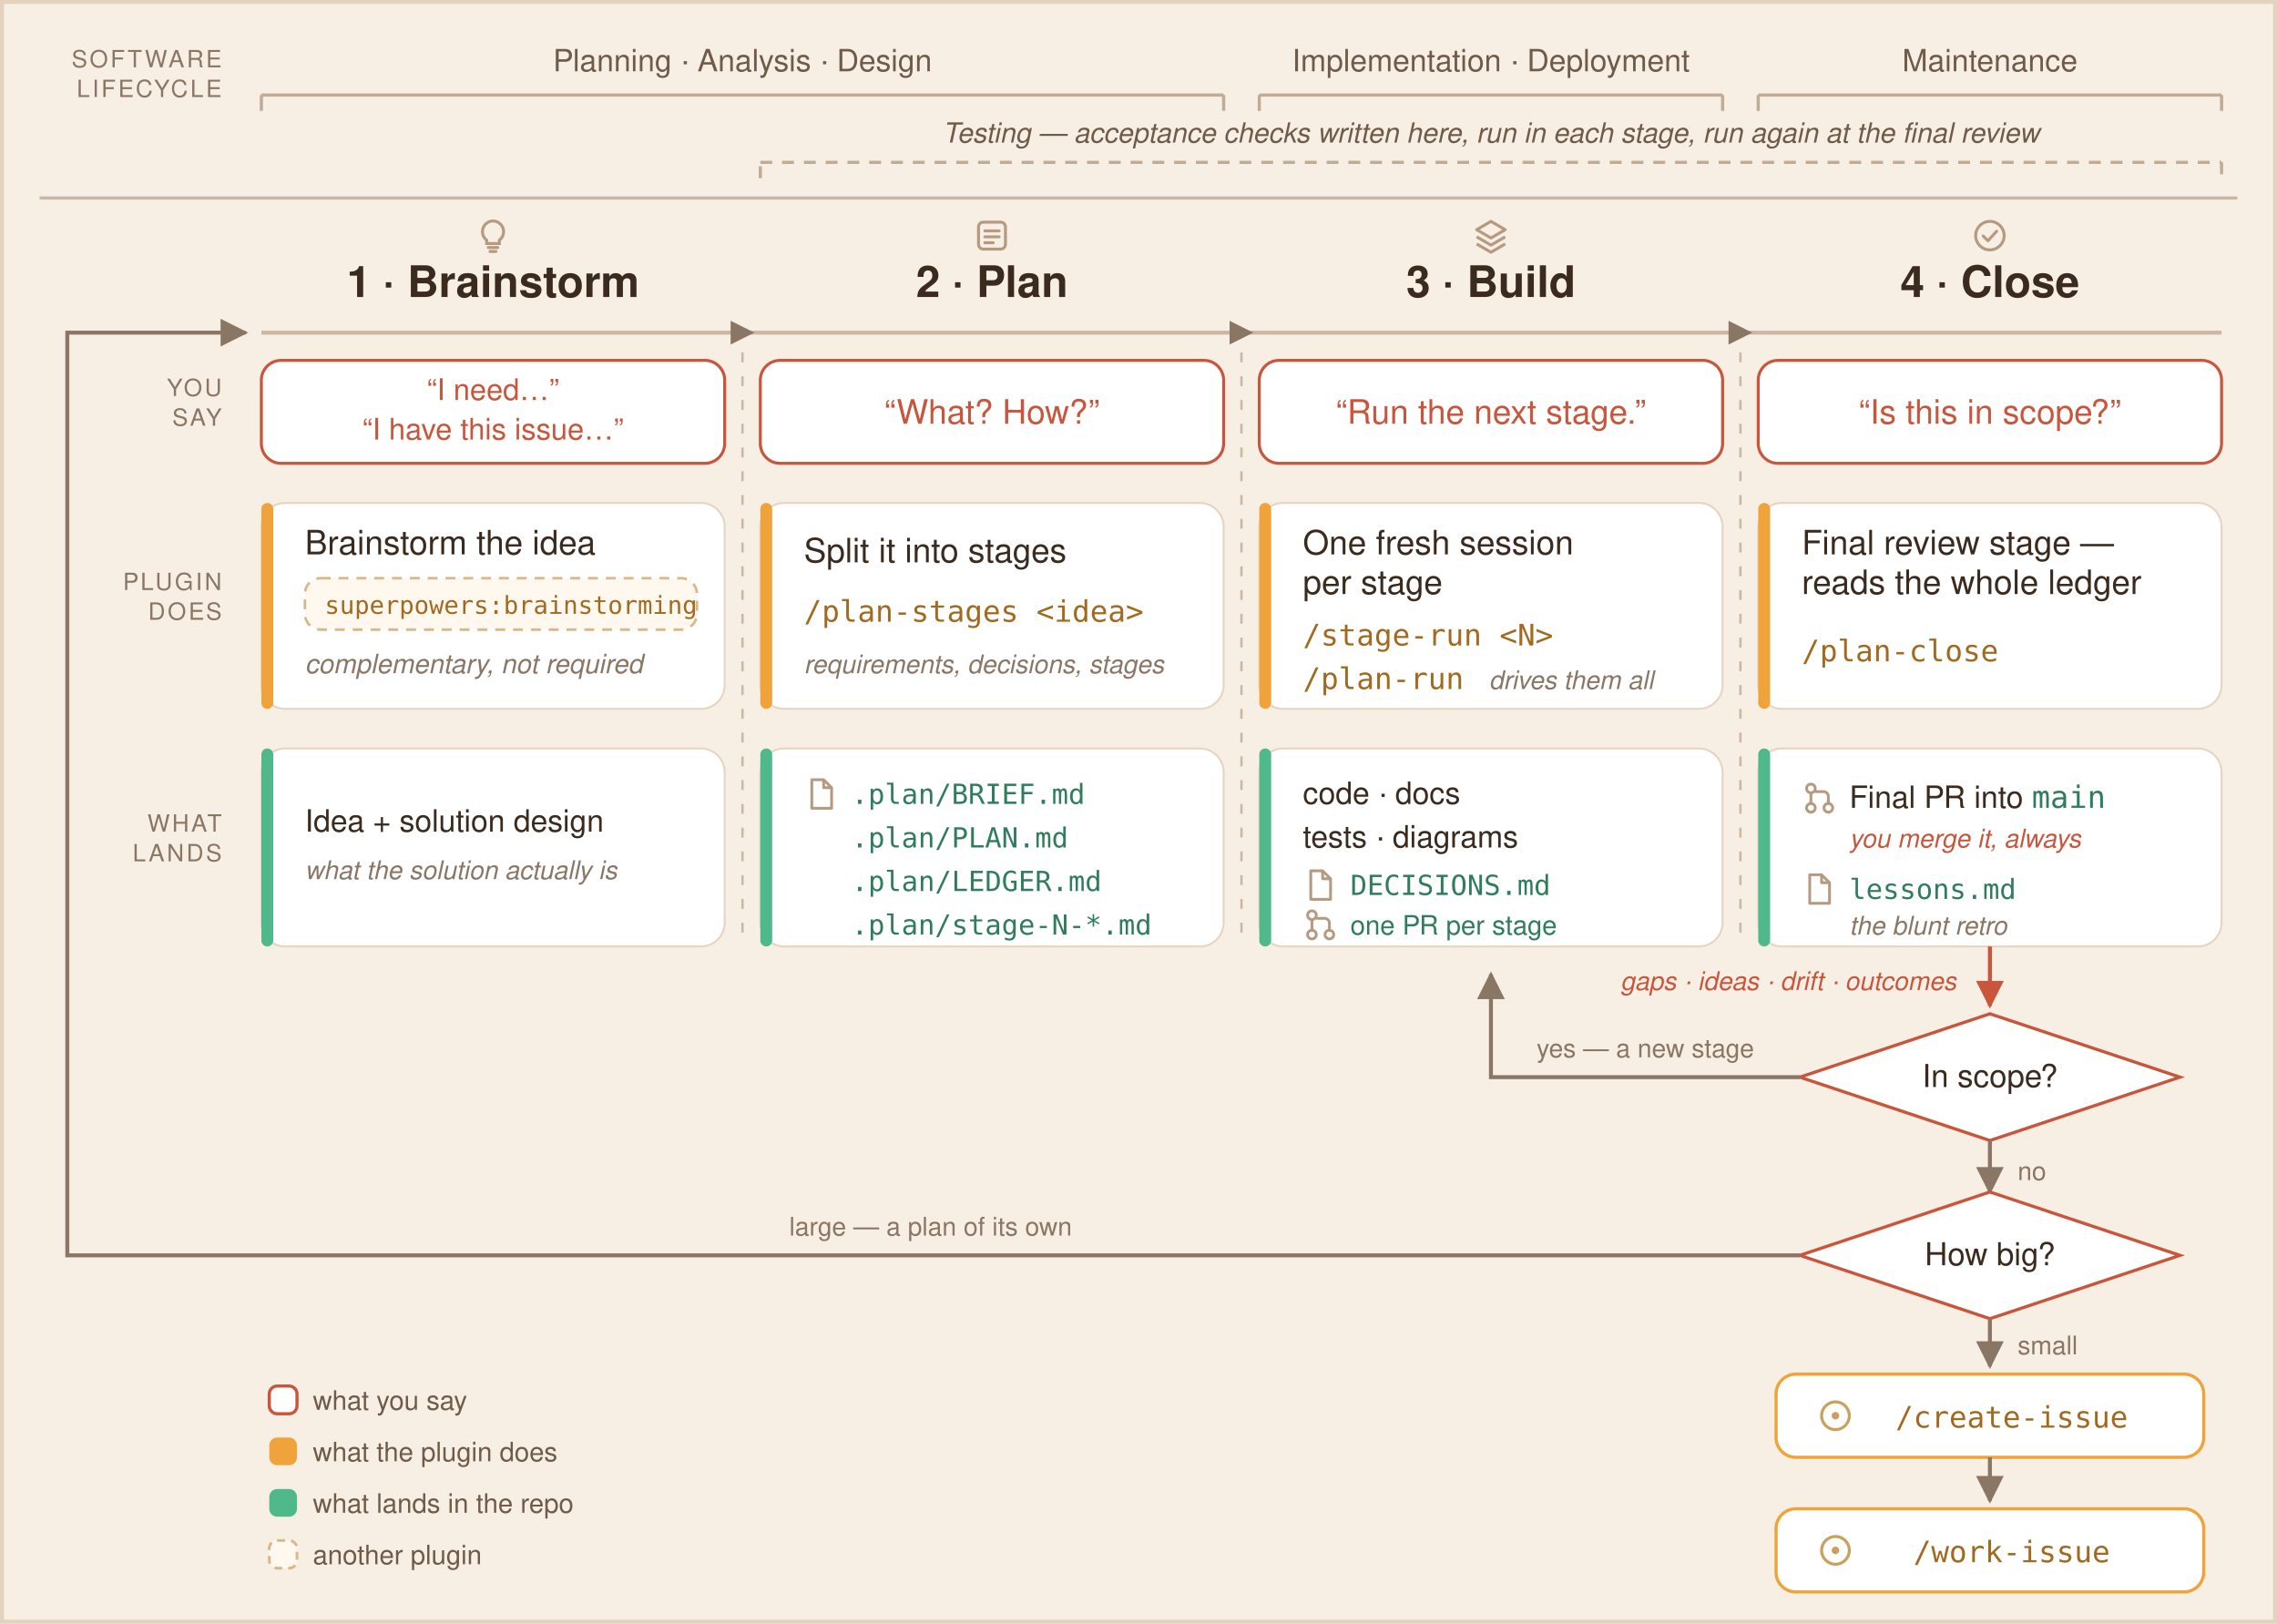
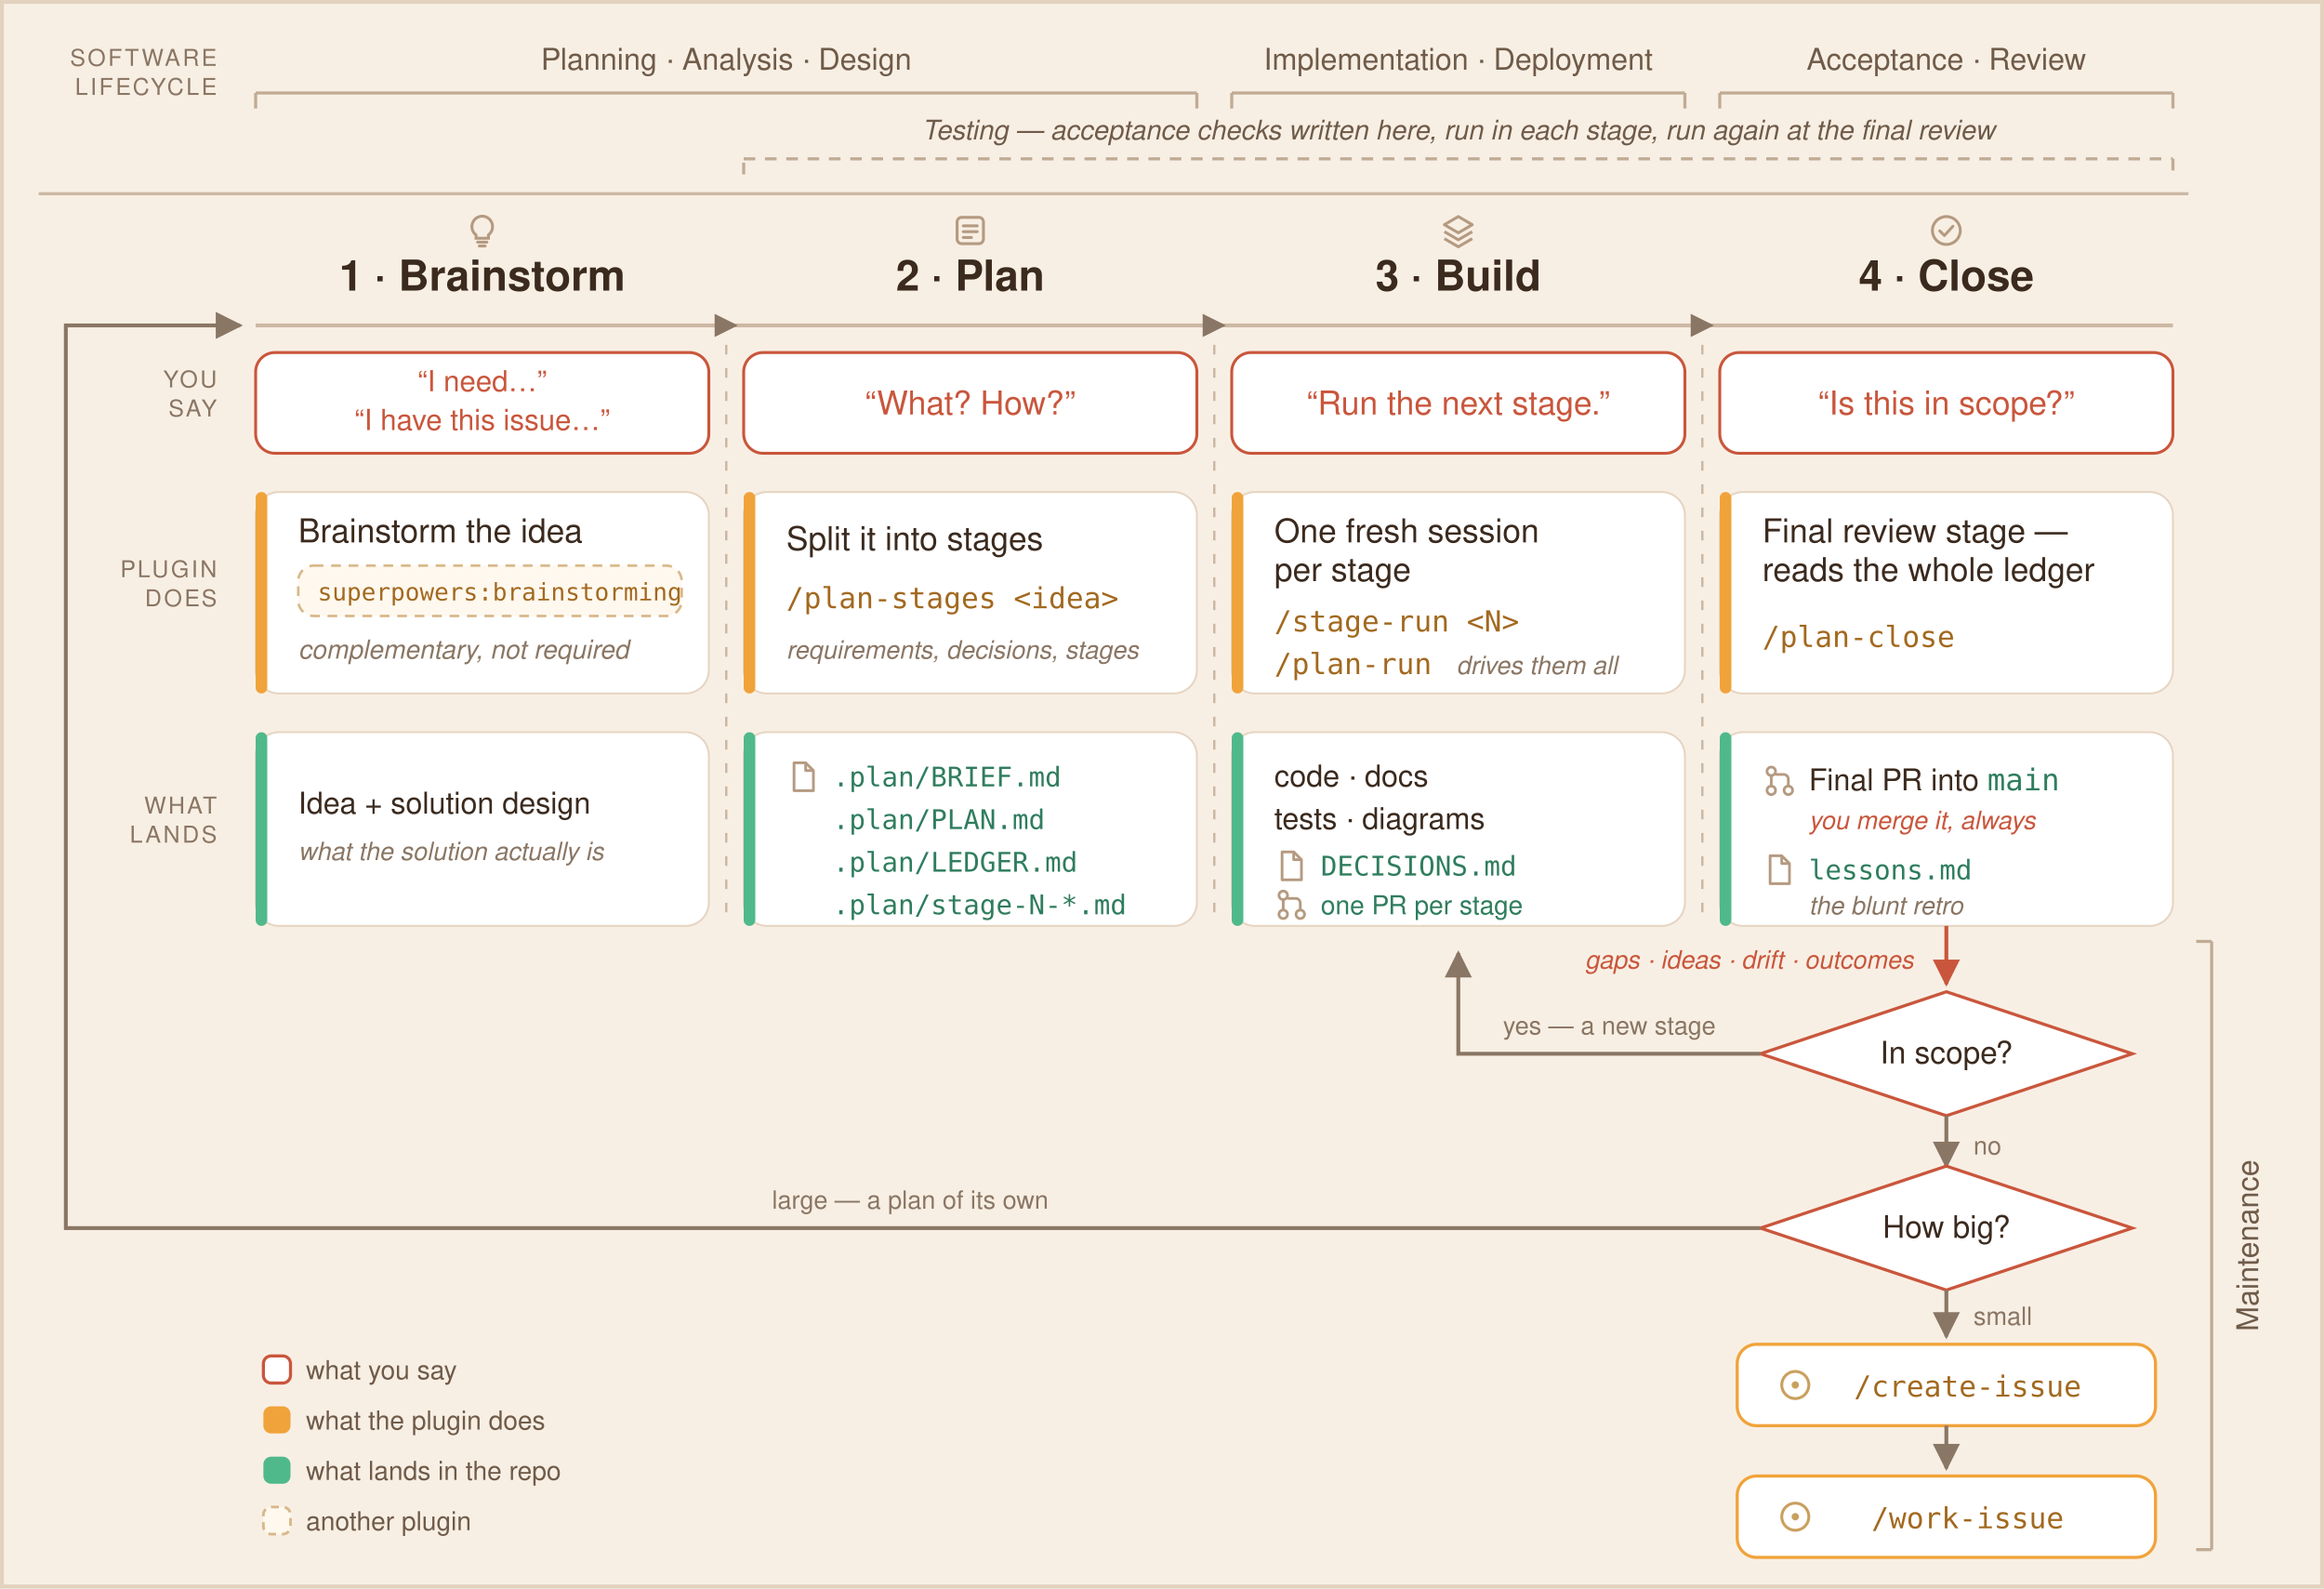
- <svg xmlns="http://www.w3.org/2000/svg" viewBox="0 0 1150 820" width="1150" height="820" role="img" aria-label="How plan-staged-rollout works: four phases, what you say, what the plugin does, and what lands in the repo, with the rework loop.">
-   <rect x="0" y="0" width="1150" height="820" fill="#F8EFE4" />
-   <rect x="1" y="1" width="1148" height="818" fill="none" stroke="#E2D2BE" stroke-width="2" />
+ <svg xmlns="http://www.w3.org/2000/svg" viewBox="0 0 1200 820" width="1200" height="820" role="img" aria-label="How plan-staged-rollout works: four phases, what you say, what the plugin does, and what lands in the repo, with the rework loop.">
+   <rect x="0" y="0" width="1200" height="820" fill="#F8EFE4" />
+   <rect x="1" y="1" width="1198" height="818" fill="none" stroke="#E2D2BE" stroke-width="2" />
  <defs>
    <marker id="ar" viewBox="0 0 10 10" refX="9" refY="5" markerWidth="7" markerHeight="7" orient="auto-start-reverse">
      <path d="M 0 0 L 10 5 L 0 10 z" fill="#8A7664" />
    </marker>
    <marker id="arT" viewBox="0 0 10 10" refX="9" refY="5" markerWidth="7" markerHeight="7" orient="auto-start-reverse">
      <path d="M 0 0 L 10 5 L 0 10 z" fill="#C9563C" />
    </marker>
    <g id="g-bulb" fill="none" stroke="#B59A80" stroke-width="1.5" stroke-linecap="round">
      <path d="M9 1.6a5.4 5.4 0 0 0-3.2 9.7V13h6.4v-1.7A5.4 5.4 0 0 0 9 1.6z" />
      <path d="M6.6 15h4.8M7.5 17h3" />
    </g>
    <g id="g-list" fill="none" stroke="#B59A80" stroke-width="1.5" stroke-linecap="round">
      <rect x="2.2" y="2.2" width="13.6" height="13.6" rx="2.4" />
      <path d="M5.4 6.6h7.2M5.4 9.6h7.2M5.4 12.6h4.2" />
    </g>
    <g id="g-layers" fill="none" stroke="#B59A80" stroke-width="1.5" stroke-linejoin="round">
      <path d="M9 1.8 16.2 6 9 10.2 1.8 6z" />
      <path d="M1.8 9.6 9 13.8l7.2-4.2M1.8 13.2 9 17.4l7.2-4.2" />
    </g>
    <g id="g-check" fill="none" stroke="#B59A80" stroke-width="1.5" stroke-linecap="round" stroke-linejoin="round">
      <circle cx="9" cy="9" r="7.2" />
      <path d="M5.6 9.2 8 11.6l4.4-4.8" />
    </g>
    <g id="g-doc" fill="none" stroke="#B59A80" stroke-width="1.4" stroke-linejoin="round">
      <path d="M4 1.8h6l4 4v10.4H4z" />
      <path d="M10 1.8v4h4" />
    </g>
    <g id="g-pr" fill="none" stroke="#B59A80" stroke-width="1.4" stroke-linecap="round">
      <circle cx="4.6" cy="4.2" r="2.2" />
      <circle cx="4.6" cy="14" r="2.2" />
      <circle cx="13.4" cy="14" r="2.2" />
      <path d="M4.6 6.4v5.4M13.4 11.8V8.2a2.4 2.4 0 0 0-2.4-2.4H7.2" />
    </g>
    <g id="g-issue" fill="none" stroke="#C9A05E" stroke-width="1.5">
      <circle cx="9" cy="9" r="7" />
      <circle cx="9" cy="9" r="1.9" fill="#C9A05E" stroke="none" />
    </g>
  </defs>
  <g font-family="ui-sans-serif, system-ui, 'Segoe UI', Helvetica, Arial, sans-serif">
    <g fill="#8A7664" font-size="12" letter-spacing="1.2" text-anchor="end">
      <text x="112" y="34">SOFTWARE</text>
      <text x="112" y="49">LIFECYCLE</text>
    </g>
    <g font-size="15.5" fill="#6F5B49" text-anchor="middle">
      <text x="375" y="36">Planning · Analysis · Design</text>
      <text x="753" y="36">Implementation · Deployment</text>
-       <text x="1005" y="36">Maintenance</text>
+       <text x="1005" y="36">Acceptance · Review</text>
      <text x="753" y="72" font-size="14" font-style="italic">Testing — acceptance checks written here, run in each stage, run again at the final review</text>
    </g>
    <g stroke="#C0AB95" stroke-width="1.6" fill="none">
      <path d="M132 56v-8M132 48h486M618 48v8" />
      <path d="M636 56v-8M636 48h234M870 48v8" />
      <path d="M888 56v-8M888 48h234M1122 48v8" />
    </g>
    <g stroke="#C0AB95" stroke-width="1.6" fill="none" stroke-dasharray="6 5">
      <path d="M384 90v-8M384 82h738M1122 82v8" />
    </g>
    <line x1="20" y1="100" x2="1130" y2="100" stroke="#CBB8A4" stroke-width="1.6" />
    <use href="#g-bulb" x="240" y="110" />
    <use href="#g-list" x="492" y="110" />
    <use href="#g-layers" x="744" y="110" />
    <use href="#g-check" x="996" y="110" />
    <g fill="#3B2A1E" font-size="22" font-weight="600" text-anchor="middle">
      <text x="249" y="150">1 · Brainstorm</text>
      <text x="501" y="150">2 · Plan</text>
      <text x="753" y="150">3 · Build</text>
      <text x="1005" y="150">4 · Close</text>
    </g>
    <line x1="132" y1="168" x2="1122" y2="168" stroke="#CBB8A4" stroke-width="2" />
    <g fill="#8A7664">
      <path d="M369 162l12 6-12 6z" />
      <path d="M621 162l12 6-12 6z" />
      <path d="M873 162l12 6-12 6z" />
    </g>
    <g stroke="#CBB8A4" stroke-width="1.2" stroke-dasharray="5 7">
      <line x1="375" y1="178" x2="375" y2="478" />
      <line x1="627" y1="178" x2="627" y2="478" />
      <line x1="879" y1="178" x2="879" y2="478" />
    </g>
    <g fill="#8A7664" font-size="12" letter-spacing="1.2" text-anchor="end">
      <text x="112" y="200">YOU</text>
      <text x="112" y="215">SAY</text>
      <text x="112" y="298">PLUGIN</text>
      <text x="112" y="313">DOES</text>
      <text x="112" y="420">WHAT</text>
      <text x="112" y="435">LANDS</text>
    </g>
    <g fill="#FFFFFF" stroke="#C9563C" stroke-width="1.5">
      <rect x="132" y="182" width="234" height="52" rx="10" />
      <rect x="384" y="182" width="234" height="52" rx="10" />
      <rect x="636" y="182" width="234" height="52" rx="10" />
      <rect x="888" y="182" width="234" height="52" rx="10" />
    </g>
    <g fill="#C9563C" text-anchor="middle">
      <text x="249" y="202" font-size="15">“I need…”</text>
      <text x="249" y="222" font-size="15">“I have this issue…”</text>
      <text x="501" y="214" font-size="17">“What? How?”</text>
      <text x="753" y="214" font-size="17">“Run the next stage.”</text>
      <text x="1005" y="214" font-size="17">“Is this in scope?”</text>
    </g>
    <g>
      <rect x="132" y="254" width="234" height="104" rx="12" fill="#FFFFFF" stroke="#E6D5C2" />
      <rect x="132" y="254" width="6" height="104" rx="3" fill="#F0A33A" />
      <rect x="384" y="254" width="234" height="104" rx="12" fill="#FFFFFF" stroke="#E6D5C2" />
      <rect x="384" y="254" width="6" height="104" rx="3" fill="#F0A33A" />
      <rect x="636" y="254" width="234" height="104" rx="12" fill="#FFFFFF" stroke="#E6D5C2" />
      <rect x="636" y="254" width="6" height="104" rx="3" fill="#F0A33A" />
      <rect x="888" y="254" width="234" height="104" rx="12" fill="#FFFFFF" stroke="#E6D5C2" />
      <rect x="888" y="254" width="6" height="104" rx="3" fill="#F0A33A" />
    </g>
    <text x="154" y="280" font-size="17" fill="#3B2A1E">Brainstorm the idea</text>
    <rect x="154" y="292" width="198" height="26" rx="8" fill="#FFF8EE" stroke="#D8B88A" stroke-width="1.3" stroke-dasharray="5 4" />
    <text x="164" y="310" font-size="12.5" fill="#A2691F" font-family="ui-monospace, SFMono-Regular, Menlo, Consolas, monospace">superpowers:brainstorming</text>
    <text x="154" y="340" font-size="13.5" fill="#8A7664" font-style="italic">complementary, not required</text>
    <text x="406" y="284" font-size="17" fill="#3B2A1E">Split it into stages</text>
    <text x="406" y="314" font-size="15" fill="#A2691F" font-family="ui-monospace, SFMono-Regular, Menlo, Consolas, monospace">/plan-stages &lt;idea&gt;</text>
    <text x="406" y="340" font-size="13" fill="#8A7664" font-style="italic">requirements, decisions, stages</text>
    <text x="658" y="280" font-size="17" fill="#3B2A1E">One fresh session</text>
    <text x="658" y="300" font-size="17" fill="#3B2A1E">per stage</text>
    <text x="658" y="326" font-size="15" fill="#A2691F" font-family="ui-monospace, SFMono-Regular, Menlo, Consolas, monospace">/stage-run &lt;N&gt;</text>
    <text x="658" y="348" font-size="15" fill="#A2691F" font-family="ui-monospace, SFMono-Regular, Menlo, Consolas, monospace">/plan-run</text>
    <text x="752" y="348" font-size="13" fill="#8A7664" font-style="italic">drives them all</text>
    <text x="910" y="280" font-size="17" fill="#3B2A1E">Final review stage —</text>
    <text x="910" y="300" font-size="17" fill="#3B2A1E">reads the whole ledger</text>
    <text x="910" y="334" font-size="15" fill="#A2691F" font-family="ui-monospace, SFMono-Regular, Menlo, Consolas, monospace">/plan-close</text>
    <g>
      <rect x="132" y="378" width="234" height="100" rx="12" fill="#FFFFFF" stroke="#E6D5C2" />
      <rect x="132" y="378" width="6" height="100" rx="3" fill="#4FB98C" />
      <rect x="384" y="378" width="234" height="100" rx="12" fill="#FFFFFF" stroke="#E6D5C2" />
      <rect x="384" y="378" width="6" height="100" rx="3" fill="#4FB98C" />
      <rect x="636" y="378" width="234" height="100" rx="12" fill="#FFFFFF" stroke="#E6D5C2" />
      <rect x="636" y="378" width="6" height="100" rx="3" fill="#4FB98C" />
      <rect x="888" y="378" width="234" height="100" rx="12" fill="#FFFFFF" stroke="#E6D5C2" />
      <rect x="888" y="378" width="6" height="100" rx="3" fill="#4FB98C" />
    </g>
    <text x="154" y="420" font-size="15.5" fill="#3B2A1E">Idea + solution design</text>
    <text x="154" y="444" font-size="13" fill="#8A7664" font-style="italic">what the solution actually is</text>
    <use href="#g-doc" x="406" y="392" />
    <g font-size="14" fill="#2F7D5E" font-family="ui-monospace, SFMono-Regular, Menlo, Consolas, monospace">
      <text x="430" y="406">.plan/BRIEF.md</text>
      <text x="430" y="428">.plan/PLAN.md</text>
      <text x="430" y="450">.plan/LEDGER.md</text>
      <text x="430" y="472">.plan/stage-N-*.md</text>
    </g>
    <text x="658" y="406" font-size="15.5" fill="#3B2A1E">code · docs</text>
    <text x="658" y="428" font-size="15.5" fill="#3B2A1E">tests · diagrams</text>
    <use href="#g-doc" x="658" y="438" />
    <text x="682" y="452" font-size="14" fill="#2F7D5E" font-family="ui-monospace, SFMono-Regular, Menlo, Consolas, monospace">DECISIONS.md</text>
    <use href="#g-pr" x="658" y="458" />
    <text x="682" y="472" font-size="13.5" fill="#2F7D5E">one PR per stage</text>
    <use href="#g-pr" x="910" y="394" />
    <text x="934" y="408" font-size="15.5" fill="#3B2A1E">Final PR into <tspan font-family="ui-monospace, SFMono-Regular, Menlo, Consolas, monospace" fill="#2F7D5E">main</tspan>
    </text>
    <text x="934" y="428" font-size="13" fill="#C9563C" font-style="italic">you merge it, always</text>
    <use href="#g-doc" x="910" y="440" />
    <text x="934" y="454" font-size="14" fill="#2F7D5E" font-family="ui-monospace, SFMono-Regular, Menlo, Consolas, monospace">lessons.md</text>
    <text x="934" y="472" font-size="13" fill="#8A7664" font-style="italic">the blunt retro</text>
    <path d="M1005 478V508" stroke="#C9563C" stroke-width="2" fill="none" marker-end="url(#arT)" />
    <text x="988" y="500" font-size="13" fill="#C9563C" text-anchor="end" font-style="italic">gaps · ideas · drift · outcomes</text>
    <polygon points="909,544 1005,512 1101,544 1005,576" fill="#FFFFFF" stroke="#C9563C" stroke-width="1.6" />
    <text x="1005" y="549" font-size="16" fill="#3B2A1E" text-anchor="middle">In scope?</text>
    <path d="M909 544H753V492" stroke="#8A7664" stroke-width="2" fill="none" marker-end="url(#ar)" />
    <text x="831" y="534" font-size="13" fill="#8A7664" text-anchor="middle">yes — a new stage</text>
    <path d="M1005 576v26" stroke="#8A7664" stroke-width="2" fill="none" marker-end="url(#ar)" />
    <text x="1019" y="596" font-size="13" fill="#8A7664">no</text>
    <polygon points="909,634 1005,602 1101,634 1005,666" fill="#FFFFFF" stroke="#C9563C" stroke-width="1.6" />
    <text x="1005" y="639" font-size="16" fill="#3B2A1E" text-anchor="middle">How big?</text>
    <path d="M909 634H34V168h90" stroke="#8A7664" stroke-width="2" fill="none" marker-end="url(#ar)" />
    <text x="470" y="624" font-size="13" fill="#8A7664" text-anchor="middle">large — a plan of its own</text>
    <path d="M1005 666v24" stroke="#8A7664" stroke-width="2" fill="none" marker-end="url(#ar)" />
    <text x="1019" y="684" font-size="13" fill="#8A7664">small</text>
    <rect x="897" y="694" width="216" height="42" rx="10" fill="#FFFFFF" stroke="#F0A33A" stroke-width="1.6" />
    <use href="#g-issue" x="918" y="706" />
    <text x="1016" y="721" font-size="15" fill="#A2691F" text-anchor="middle" font-family="ui-monospace, SFMono-Regular, Menlo, Consolas, monospace">/create-issue</text>
    <path d="M1005 736v22" stroke="#8A7664" stroke-width="2" fill="none" marker-end="url(#ar)" />
    <rect x="897" y="762" width="216" height="42" rx="10" fill="#FFFFFF" stroke="#F0A33A" stroke-width="1.6" />
    <use href="#g-issue" x="918" y="774" />
    <text x="1016" y="789" font-size="15" fill="#A2691F" text-anchor="middle" font-family="ui-monospace, SFMono-Regular, Menlo, Consolas, monospace">/work-issue</text>
+     <g stroke="#C0AB95" stroke-width="1.6" fill="none">
+       <path d="M1134 486h8M1142 486v314M1134 800h8" />
+     </g>
+     <text transform="rotate(-90 1166 643)" x="1166" y="643" text-anchor="middle" font-size="15.5" fill="#6F5B49">Maintenance</text>
    <g font-size="13.5" fill="#6F5B49">
      <rect x="136" y="700" width="14" height="14" rx="4" fill="#FFFFFF" stroke="#C9563C" stroke-width="1.6" />
      <text x="158" y="712">what you say</text>
      <rect x="136" y="726" width="14" height="14" rx="4" fill="#F0A33A" />
      <text x="158" y="738">what the plugin does</text>
      <rect x="136" y="752" width="14" height="14" rx="4" fill="#4FB98C" />
      <text x="158" y="764">what lands in the repo</text>
      <rect x="136" y="778" width="14" height="14" rx="4" fill="#FFF8EE" stroke="#D8B88A" stroke-width="1.4" stroke-dasharray="4 3" />
      <text x="158" y="790">another plugin</text>
    </g>
  </g>
</svg>
